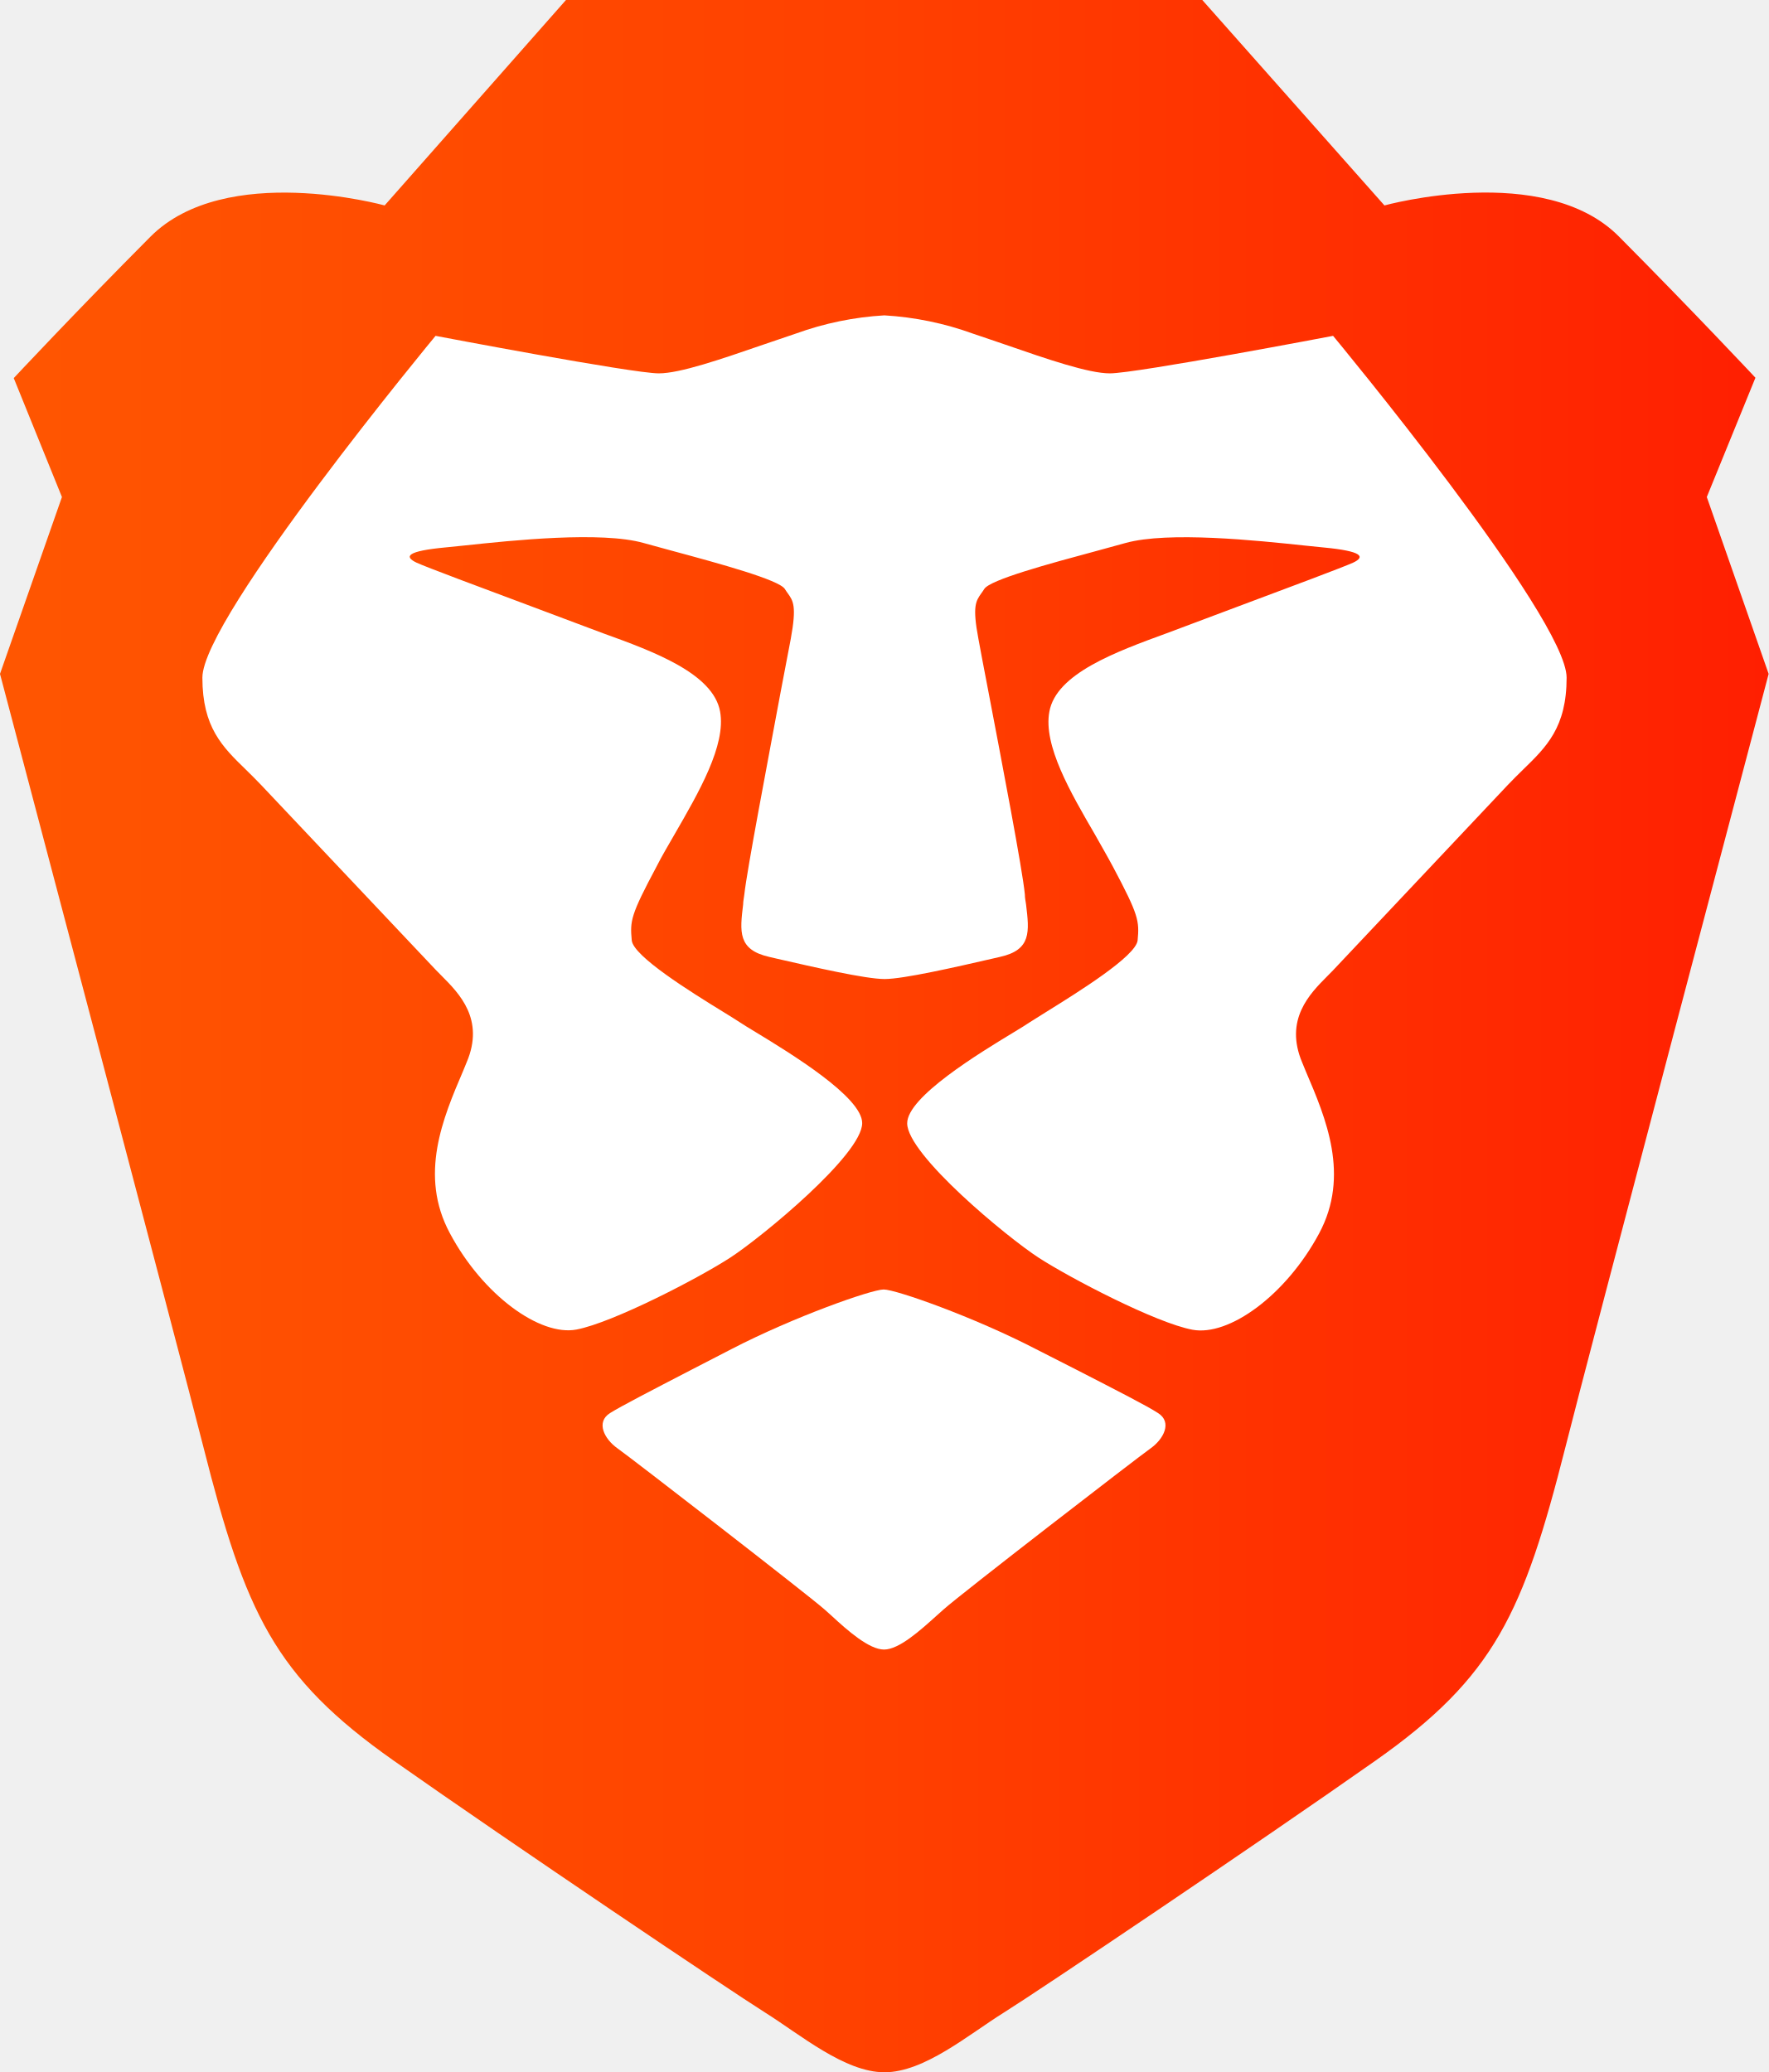
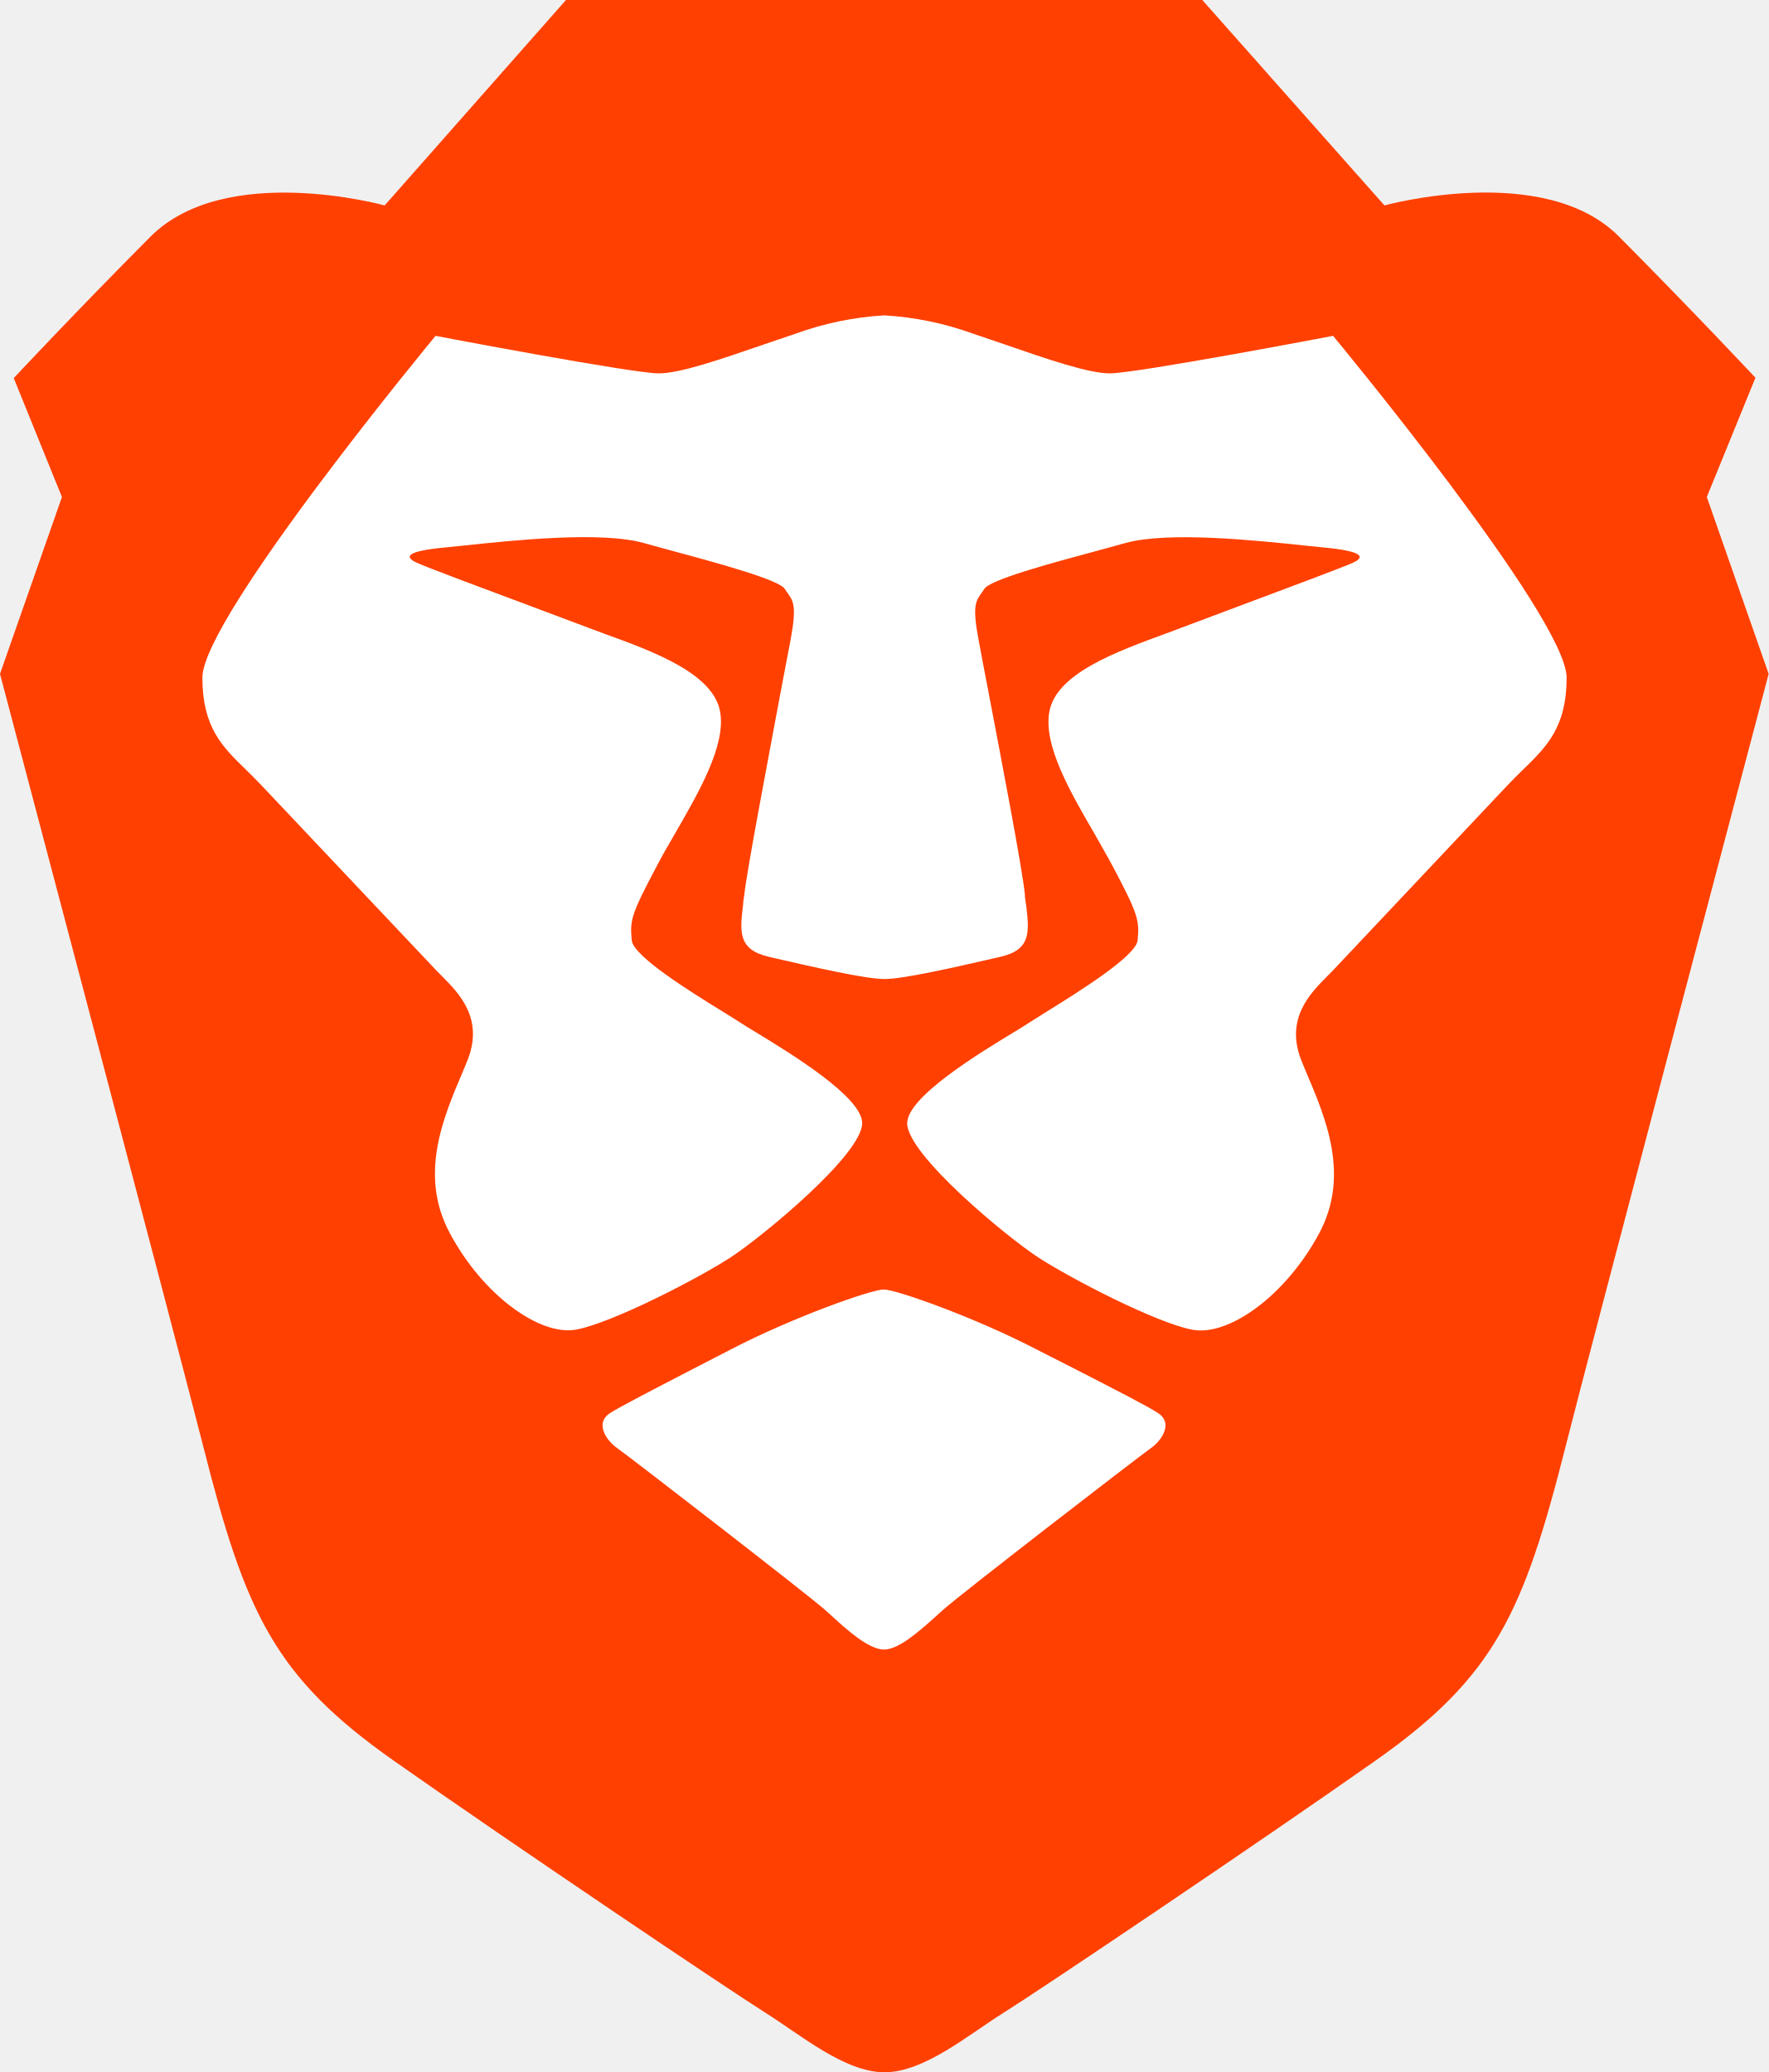
<svg xmlns="http://www.w3.org/2000/svg" viewBox="0 0 194.18 227.53">
-   <defs>
-     <style>.cls-1{fill-rule:evenodd;fill:url(#linear-gradient);}.cls-2{fill:#fff;}</style>
-     <linearGradient id="linear-gradient" y1="116.23" x2="194.18" y2="116.23" gradientTransform="matrix(1, 0, 0, -1, 0, 230)" gradientUnits="userSpaceOnUse">
-       <stop offset="0" stop-color="#ff5601" />
-       <stop offset="0.5" stop-color="#ff4000" />
-       <stop offset="1" stop-color="#ff1f01" />
-     </linearGradient>
-   </defs>
-   <g id="Layer_2" data-name="Layer 2">
-     <g id="Layer_1-2" data-name="Layer 1">
-       <path class="cls-1" d="M187.39,54.58l5.34-13.1s-6.8-7.27-15-15.52S152,22.56,152,22.56L132,0H62.14L42.23,22.56S24.76,17.71,16.51,26s-15,15.52-15,15.52L6.8,54.58,0,74s20,75.65,22.33,84.89c4.61,18.19,7.77,25.22,20.88,34.44S80.1,218.55,84,221s8.74,6.56,13.11,6.56,9.22-4.13,13.11-6.56,27.67-18.43,40.78-27.65,16.26-16.25,20.87-34.44C174.19,149.64,194.18,74,194.18,74Z" />
-       <path class="cls-2" d="M121.85,41c2.91,0,24.51-4.12,24.51-4.12S172,67.8,172,74.41c0,5.47-2.21,7.6-4.8,10.12-.54.53-1.1,1.08-1.66,1.67l-19.2,20.37-.63.64c-1.91,1.92-4.73,4.76-2.74,9.47l.41,1c2.18,5.1,4.87,11.39,1.44,17.78-3.64,6.78-9.89,11.31-13.9,10.56s-13.41-5.66-16.87-7.9S99.6,126.8,99.6,123.35c0-2.89,7.88-7.68,11.71-10,.77-.47,1.37-.83,1.71-1.07l1.88-1.18c3.49-2.17,9.8-6.09,10-7.83.2-2.14.12-2.77-2.69-8.06-.6-1.13-1.3-2.33-2-3.58-2.68-4.61-5.69-9.78-5-13.48.75-4.18,7.3-6.57,12.85-8.6l2-.75,5.78-2.17c5.54-2.07,11.69-4.37,12.71-4.84,1.4-.65,1-1.27-3.22-1.67l-2.06-.21c-5.27-.56-15-1.59-19.71-.28l-3.06.84c-5.31,1.43-11.81,3.19-12.44,4.21-.11.18-.22.33-.32.47-.6.85-1,1.41-.32,5,.19,1.08.6,3.19,1.1,5.81,1.46,7.65,3.75,19.58,4,22.26,0,.38.08.74.13,1.09.36,3,.61,5-2.87,5.77l-.91.21c-3.92.9-9.67,2.22-11.75,2.22s-7.83-1.32-11.76-2.22l-.9-.21c-3.48-.79-3.23-2.78-2.87-5.77,0-.35.09-.71.13-1.09.29-2.68,2.58-14.65,4-22.3.5-2.59.9-4.7,1.1-5.77.66-3.6.27-4.16-.33-5-.1-.14-.21-.29-.32-.47-.62-1-7.13-2.78-12.43-4.21l-3.07-.84C66,58.31,56.25,59.34,51,59.9l-2.06.21c-4.26.4-4.62,1-3.22,1.67,1,.47,7.17,2.77,12.71,4.84l5.78,2.17,2,.75c5.55,2,12.1,4.42,12.85,8.6.67,3.7-2.34,8.87-5,13.48-.72,1.25-1.43,2.45-2,3.58-2.82,5.29-2.9,5.92-2.7,8.06.16,1.74,6.47,5.66,10,7.83.82.5,1.48.92,1.88,1.18s.94.6,1.71,1.06c3.83,2.33,11.71,7.13,11.71,10,0,3.45-11,12.49-14.42,14.73S67.3,145.24,63.29,146,53,142.2,49.39,135.42c-3.43-6.38-.74-12.68,1.44-17.78l.41-1c2-4.71-.83-7.55-2.74-9.47l-.63-.64L28.67,86.2c-.56-.59-1.12-1.14-1.66-1.67-2.59-2.52-4.79-4.65-4.79-10.12,0-6.61,25.6-37.53,25.6-37.53S69.42,41,72.33,41c2.33,0,6.82-1.55,11.49-3.16l3.56-1.21a34.33,34.33,0,0,1,9.71-2,34.33,34.33,0,0,1,9.71,2c1.18.39,2.37.81,3.56,1.21C115,39.45,119.52,41,121.85,41Z" />
-       <path class="cls-2" d="M118.14,150.39c4.57,2.35,7.81,4,9,4.78,1.59,1,.62,2.86-.82,3.88s-20.85,16-22.73,17.69l-.76.68c-1.82,1.64-4.13,3.72-5.77,3.72s-4-2.08-5.77-3.72l-.76-.68c-1.88-1.66-21.28-16.67-22.73-17.69s-2.41-2.89-.82-3.88c1.23-.77,4.47-2.44,9-4.79l4.34-2.24c6.84-3.54,15.37-6.54,16.7-6.54s9.86,3,16.7,6.54Z" />
-     </g>
+   <g>
+     <path fill="#ff4000" fill-rule="evenodd" d="M187.39,54.58l5.34-13.1s-6.8-7.27-15-15.52S152,22.56,152,22.56L132,0H62.14L42.23,22.56S24.76,17.71,16.51,26s-15,15.52-15,15.52L6.8,54.58,0,74s20,75.65,22.33,84.89c4.61,18.19,7.77,25.22,20.88,34.44S80.1,218.55,84,221s8.74,6.56,13.11,6.56,9.22-4.13,13.11-6.56,27.67-18.43,40.78-27.65,16.26-16.25,20.87-34.44C174.19,149.64,194.18,74,194.18,74Z" />
+     <path fill="#fff" d="M121.85,41c2.91,0,24.51-4.12,24.51-4.12S172,67.8,172,74.41c0,5.47-2.21,7.6-4.8,10.12-.54.53-1.1,1.08-1.66,1.67l-19.2,20.37-.63.64c-1.91,1.92-4.73,4.76-2.74,9.47l.41,1c2.18,5.1,4.87,11.39,1.44,17.78-3.64,6.78-9.89,11.31-13.9,10.56s-13.41-5.66-16.87-7.9S99.6,126.8,99.6,123.35c0-2.89,7.88-7.68,11.71-10,.77-.47,1.37-.83,1.71-1.07l1.88-1.18c3.49-2.17,9.8-6.09,10-7.83.2-2.14.12-2.77-2.69-8.06-.6-1.13-1.3-2.33-2-3.58-2.68-4.61-5.69-9.78-5-13.48.75-4.18,7.3-6.57,12.85-8.6l2-.75,5.78-2.17c5.54-2.07,11.69-4.37,12.71-4.84,1.4-.65,1-1.27-3.22-1.67l-2.06-.21c-5.27-.56-15-1.59-19.71-.28l-3.06.84c-5.31,1.43-11.81,3.19-12.44,4.21-.11.18-.22.33-.32.47-.6.85-1,1.41-.32,5,.19,1.08.6,3.19,1.1,5.81,1.46,7.65,3.75,19.58,4,22.26,0,.38.08.74.13,1.09.36,3,.61,5-2.87,5.77l-.91.21c-3.92.9-9.67,2.22-11.75,2.22s-7.83-1.32-11.76-2.22l-.9-.21c-3.48-.79-3.23-2.78-2.87-5.77,0-.35.09-.71.13-1.09.29-2.68,2.58-14.65,4-22.3.5-2.59.9-4.7,1.1-5.77.66-3.6.27-4.16-.33-5-.1-.14-.21-.29-.32-.47-.62-1-7.13-2.78-12.43-4.21l-3.07-.84C66,58.31,56.25,59.34,51,59.9l-2.06.21c-4.26.4-4.62,1-3.22,1.67,1,.47,7.17,2.77,12.71,4.84l5.78,2.17,2,.75c5.55,2,12.1,4.42,12.85,8.6.67,3.7-2.34,8.87-5,13.48-.72,1.25-1.43,2.45-2,3.58-2.82,5.29-2.9,5.92-2.7,8.06.16,1.74,6.47,5.66,10,7.83.82.5,1.48.92,1.88,1.18s.94.6,1.71,1.06c3.83,2.33,11.71,7.13,11.71,10,0,3.45-11,12.49-14.42,14.73S67.3,145.24,63.29,146,53,142.2,49.39,135.42c-3.43-6.38-.74-12.68,1.44-17.78l.41-1c2-4.71-.83-7.55-2.74-9.47l-.63-.64L28.67,86.2c-.56-.59-1.12-1.14-1.66-1.67-2.59-2.52-4.79-4.65-4.79-10.12,0-6.61,25.6-37.53,25.6-37.53S69.42,41,72.33,41c2.33,0,6.82-1.55,11.49-3.16l3.56-1.21a34.33,34.33,0,0,1,9.71-2,34.33,34.33,0,0,1,9.71,2c1.18.39,2.37.81,3.56,1.21C115,39.45,119.52,41,121.85,41Z" />
+     <path fill="#fff" d="M118.14,150.39c4.57,2.35,7.81,4,9,4.78,1.59,1,.62,2.86-.82,3.88s-20.85,16-22.73,17.69l-.76.68c-1.82,1.64-4.13,3.72-5.77,3.72s-4-2.08-5.77-3.72l-.76-.68c-1.88-1.66-21.28-16.67-22.73-17.69s-2.41-2.89-.82-3.88c1.23-.77,4.47-2.44,9-4.79l4.34-2.24c6.84-3.54,15.37-6.54,16.7-6.54s9.86,3,16.7,6.54Z" />
  </g>
</svg>
